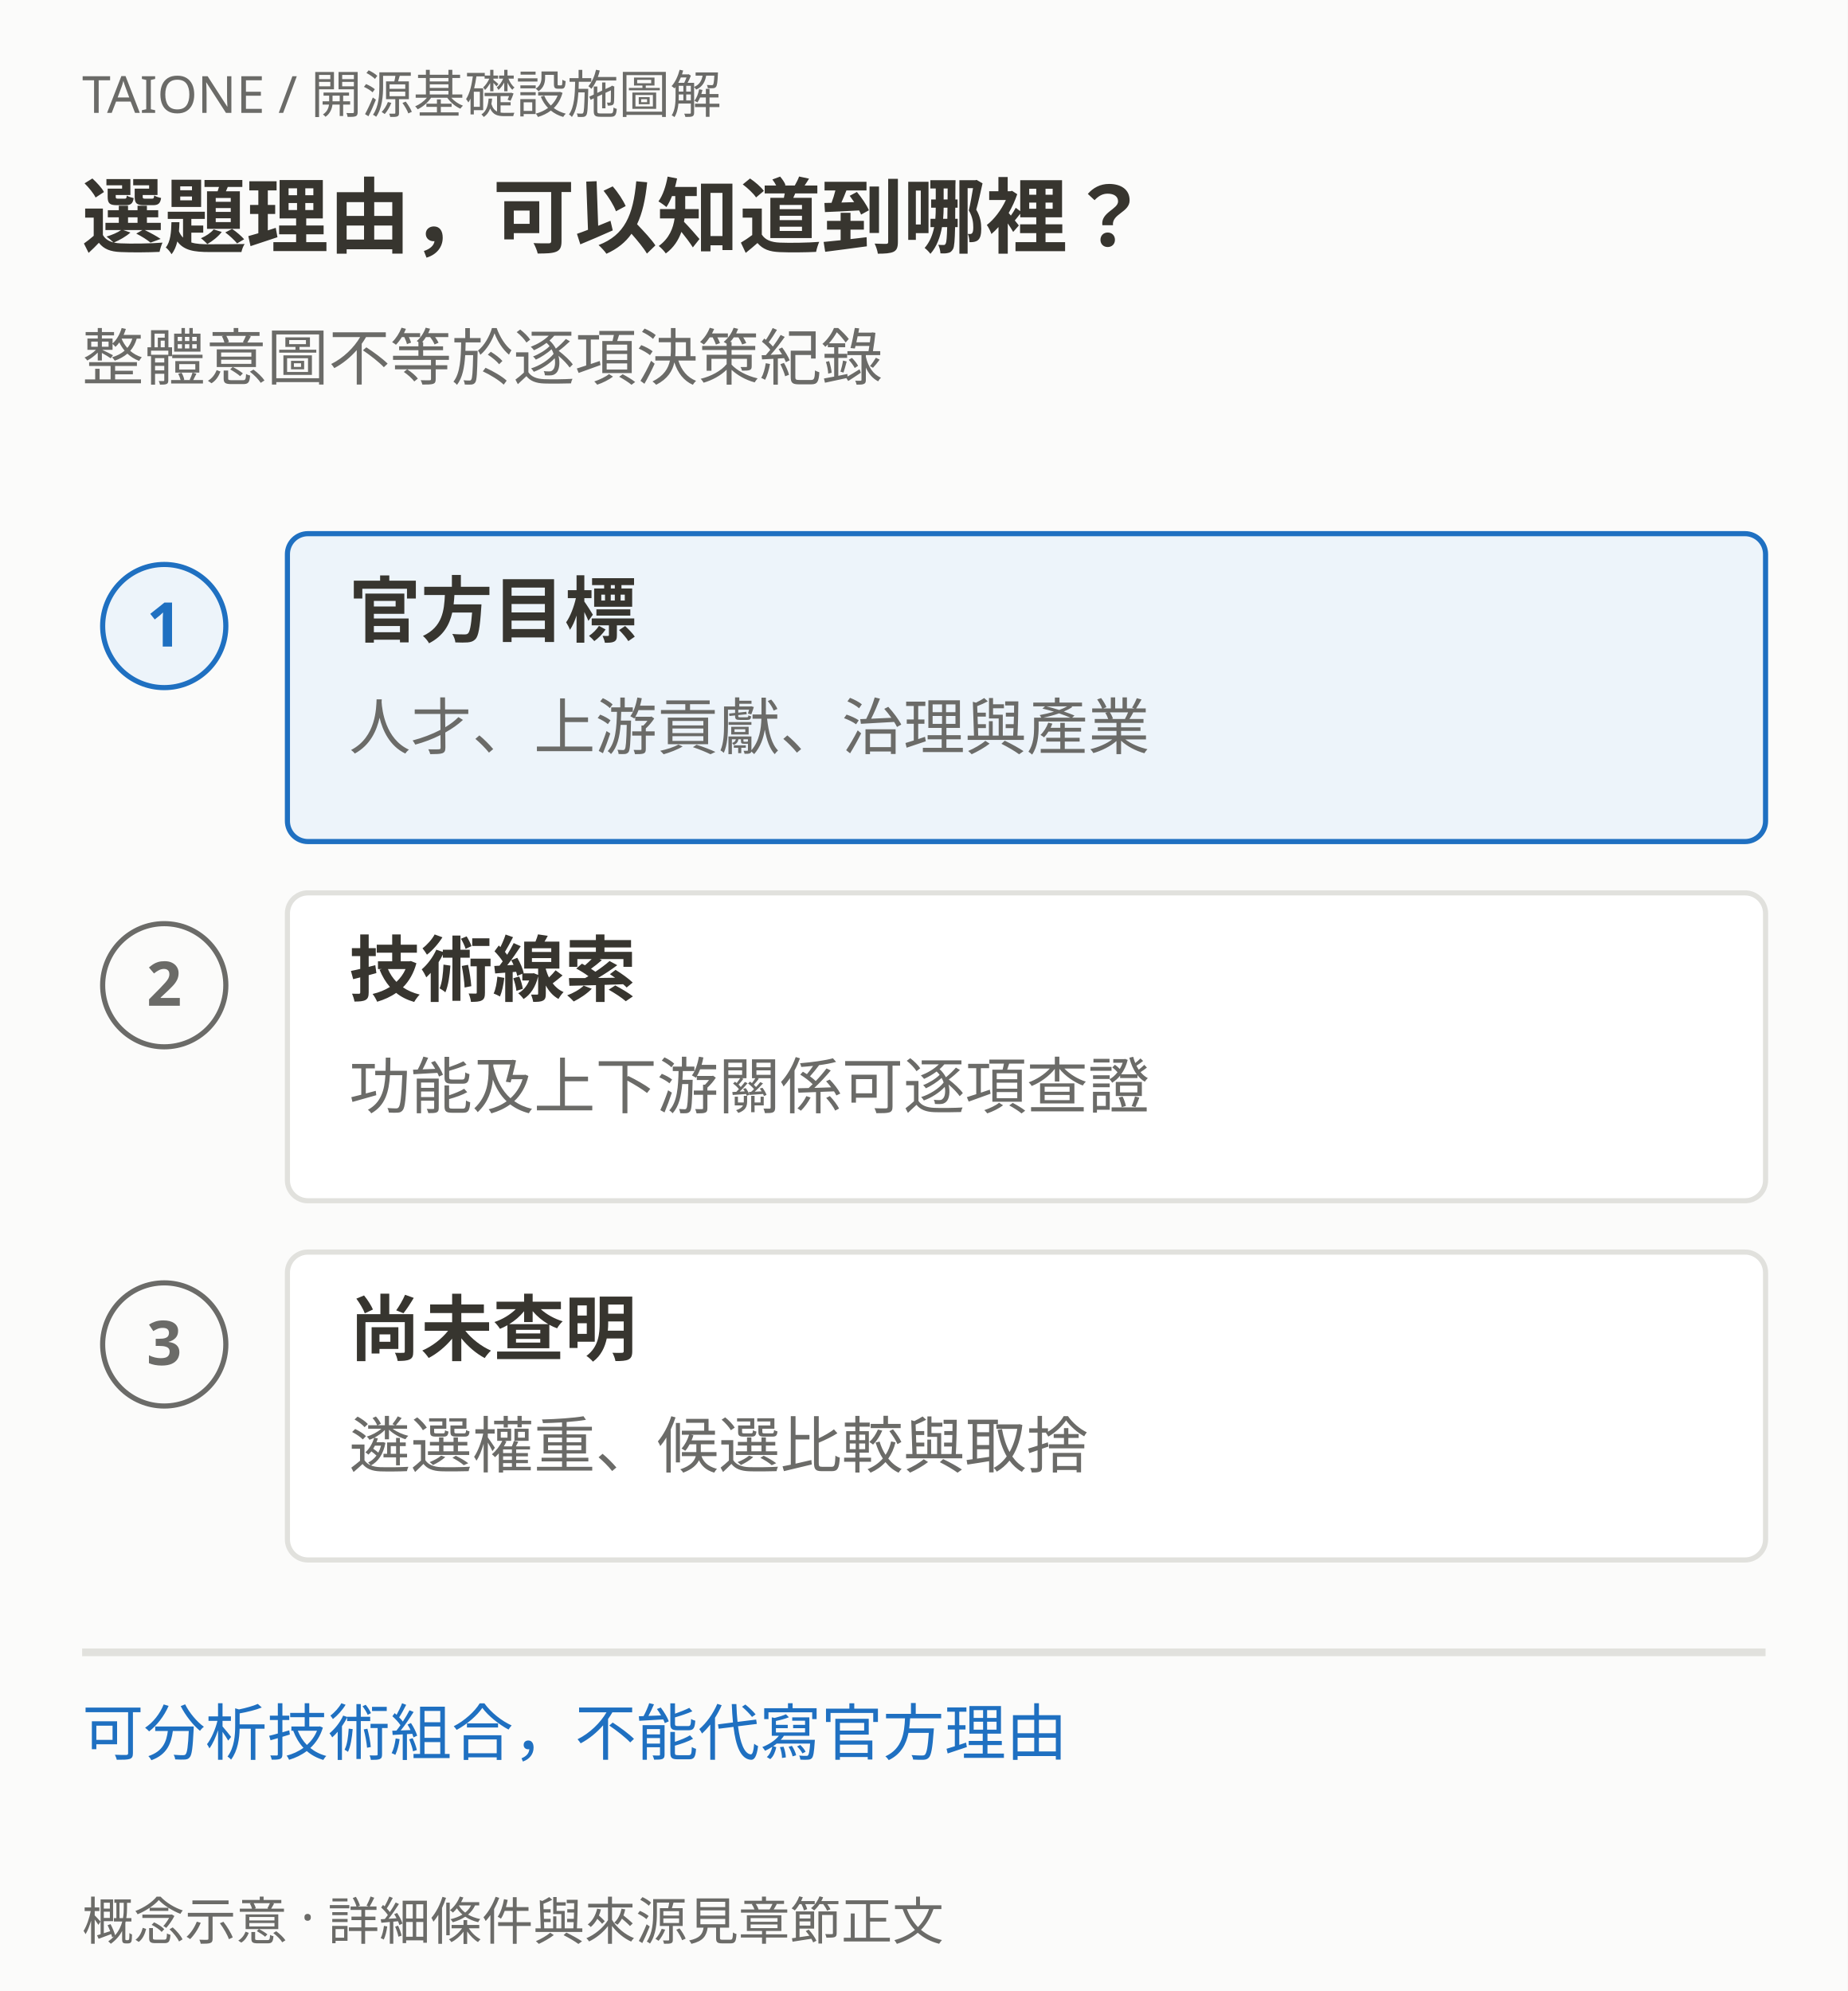
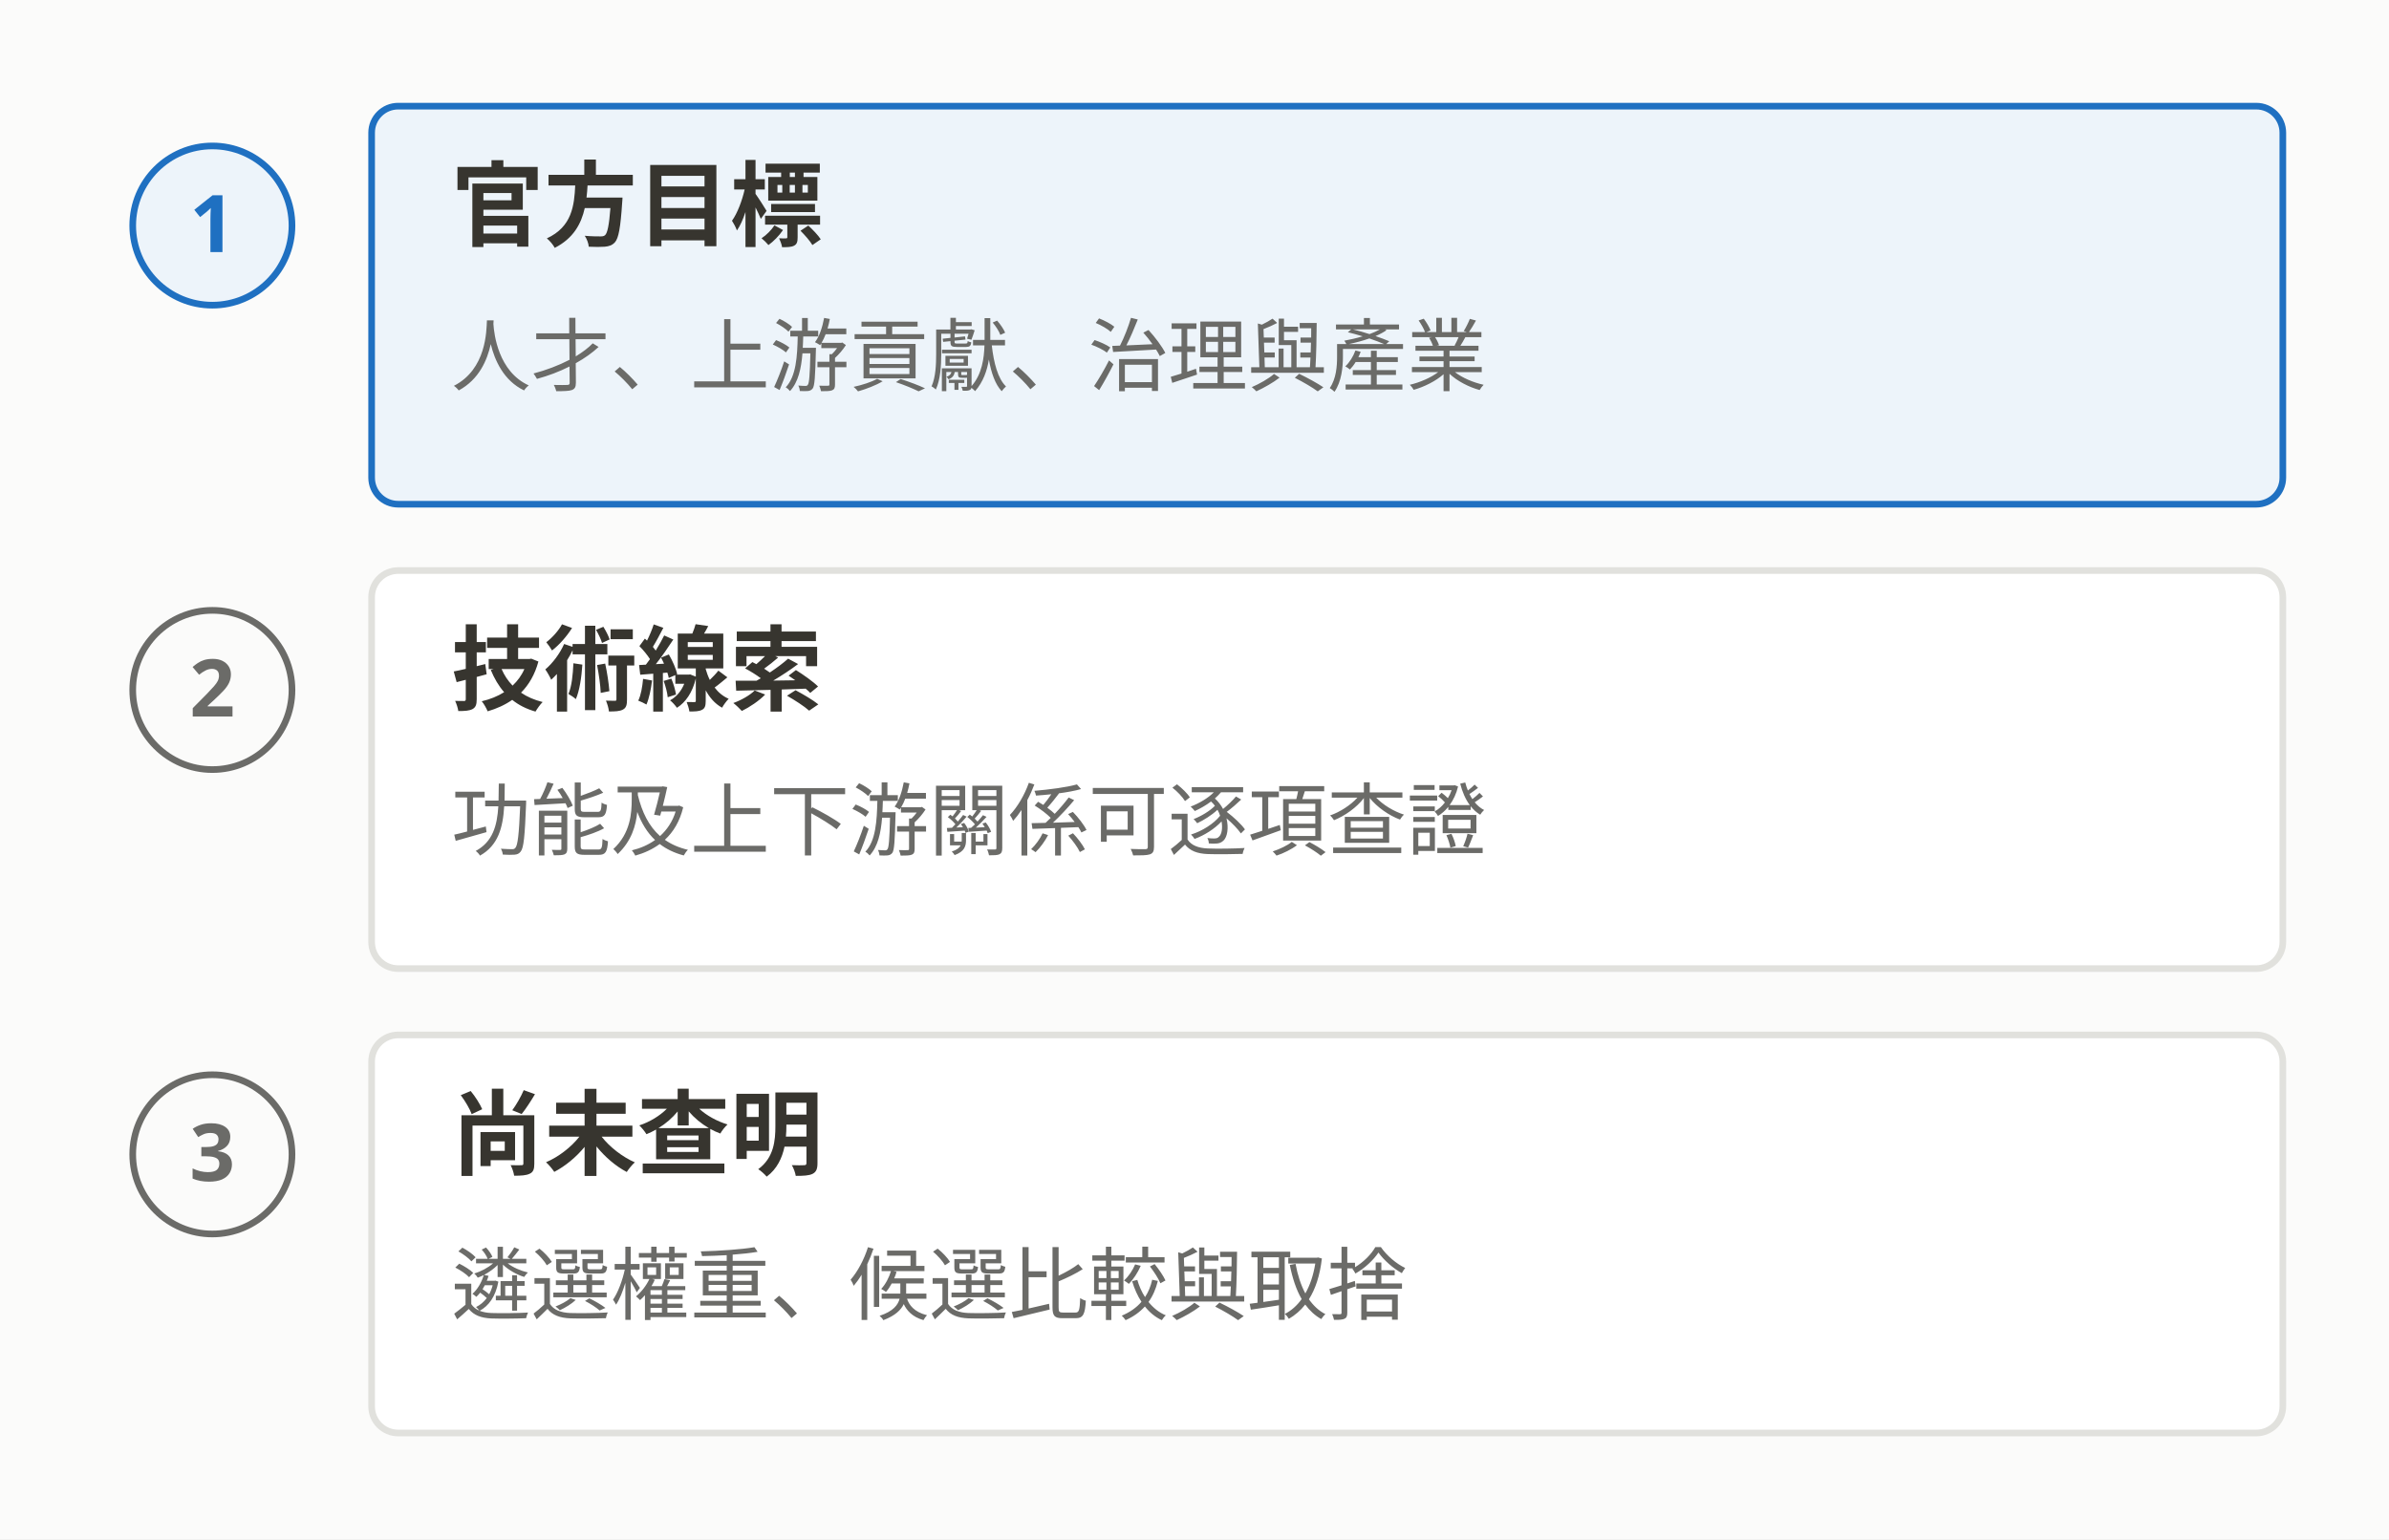
- <svg xmlns="http://www.w3.org/2000/svg" viewBox="0 0 720 776" role="img" aria-labelledby="17-a-title 17-a-desc">
+ <svg xmlns="http://www.w3.org/2000/svg" viewBox="0 0 720 464" role="img" aria-labelledby="17-a-title 17-a-desc">
  <defs>
    <marker id="17-a-arrow" markerWidth="8" markerHeight="8" refX="7" refY="4" orient="auto">
      <path d="M0 0 L8 4 L0 8 Z" fill="#6b6b68" />
    </marker>
  </defs>
-   <g font-family="'Noto Sans TC','PingFang TC','Heiti TC',sans-serif">
-     <rect x="0" y="0" width="720" height="776" rx="0" fill="#fbfbfa" stroke="none" stroke-width="2" />
+   <rect x="0" y="0" width="720" height="464" rx="0" fill="#fbfbfa" stroke="none" stroke-width="2" />
+   <g font-family="'Noto Sans TC','PingFang TC','Heiti TC',sans-serif" transform="translate(0 -176)">
    <circle cx="64" cy="244" r="24" fill="#edf4fa" stroke="#1f70c1" stroke-width="2" />
    <text x="64" y="252" font-size="24" fill="#1f70c1" font-weight="600" text-anchor="middle">1</text>
    <rect x="112" y="208" width="576" height="120" rx="8" fill="#edf4fa" stroke="#1f70c1" stroke-width="2" />
    <text x="136" y="248" font-size="28" fill="#37352f" font-weight="600" text-anchor="start">官方目標</text>
    <text x="136" y="292" font-size="24" fill="#6b6b68" font-weight="400" text-anchor="start">人才、上游貢獻、治理與產業</text>
    <circle cx="64" cy="384" r="24" fill="#fbfbfa" stroke="#6b6b68" stroke-width="2" />
    <text x="64" y="392" font-size="24" fill="#6b6b68" font-weight="600" text-anchor="middle">2</text>
    <rect x="112" y="348" width="576" height="120" rx="8" fill="white" stroke="#e1e1dd" stroke-width="2" />
    <text x="136" y="388" font-size="28" fill="#37352f" font-weight="600" text-anchor="start">技術線索</text>
    <text x="136" y="432" font-size="24" fill="#6b6b68" font-weight="400" text-anchor="start">功能及上下游關係可逐項查證</text>
    <circle cx="64" cy="524" r="24" fill="#fbfbfa" stroke="#6b6b68" stroke-width="2" />
    <text x="64" y="532" font-size="24" fill="#6b6b68" font-weight="600" text-anchor="middle">3</text>
    <rect x="112" y="488" width="576" height="120" rx="8" fill="white" stroke="#e1e1dd" stroke-width="2" />
    <text x="136" y="528" font-size="28" fill="#37352f" font-weight="600" text-anchor="start">尚未查明</text>
    <text x="136" y="572" font-size="24" fill="#6b6b68" font-weight="400" text-anchor="start">遴選權重、候選比較與取捨</text>
-     <text x="32" y="44" font-size="20" fill="#6b6b68" font-weight="400" text-anchor="start">TAIONE / 開源基礎設施圖解</text>
-     <text x="32" y="96" font-size="32" fill="#37352f" font-weight="600" text-anchor="start">選題理由，可以知道到哪裡？</text>
-     <text x="32" y="148" font-size="24" fill="#6b6b68" font-weight="400" text-anchor="start">整體意圖不等於逐項決策紀錄</text>
-     <path d="M 32 644 H 688" fill="none" stroke="#e1e1dd" stroke-width="3" />
-     <text x="32" y="684" font-size="24" fill="#1f70c1" font-weight="500" text-anchor="start">可分析技術組合，不能代寫官方理由</text>
-     <text x="32" y="756" font-size="20" fill="#6b6b68" font-weight="400" text-anchor="start">概念示意 · 詳細條件與來源見章節正文</text>
  </g>
</svg>
